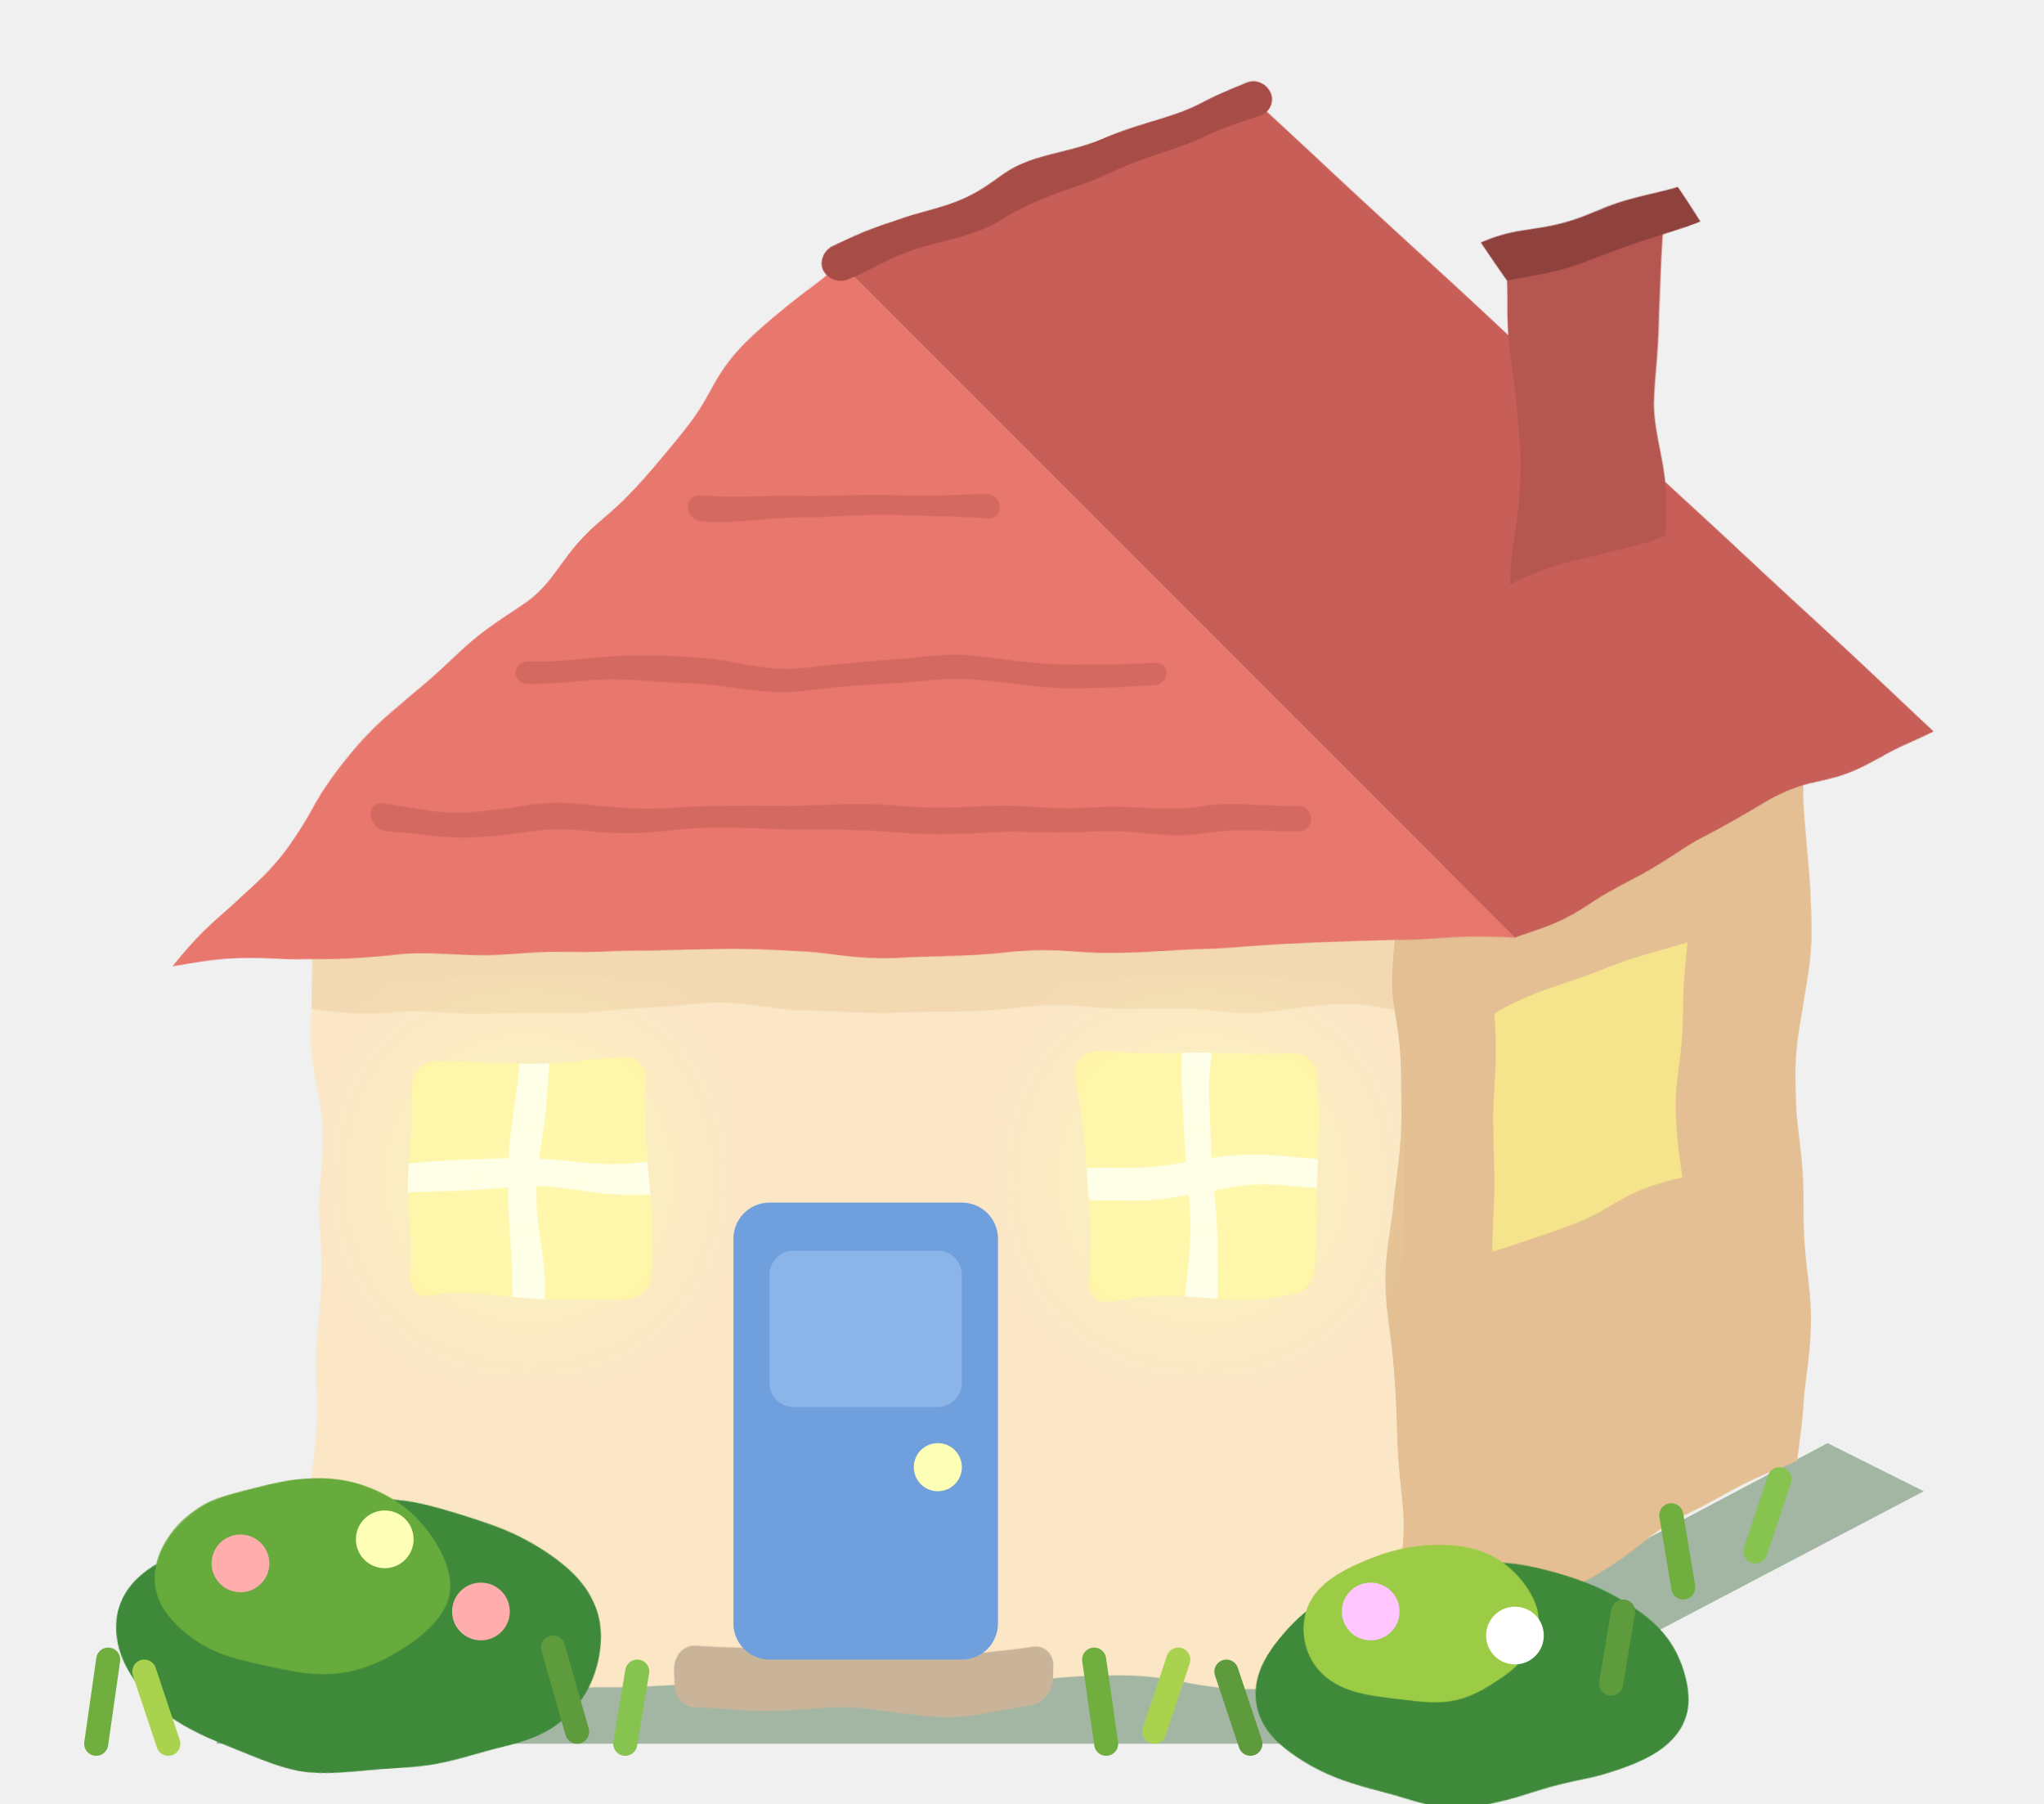
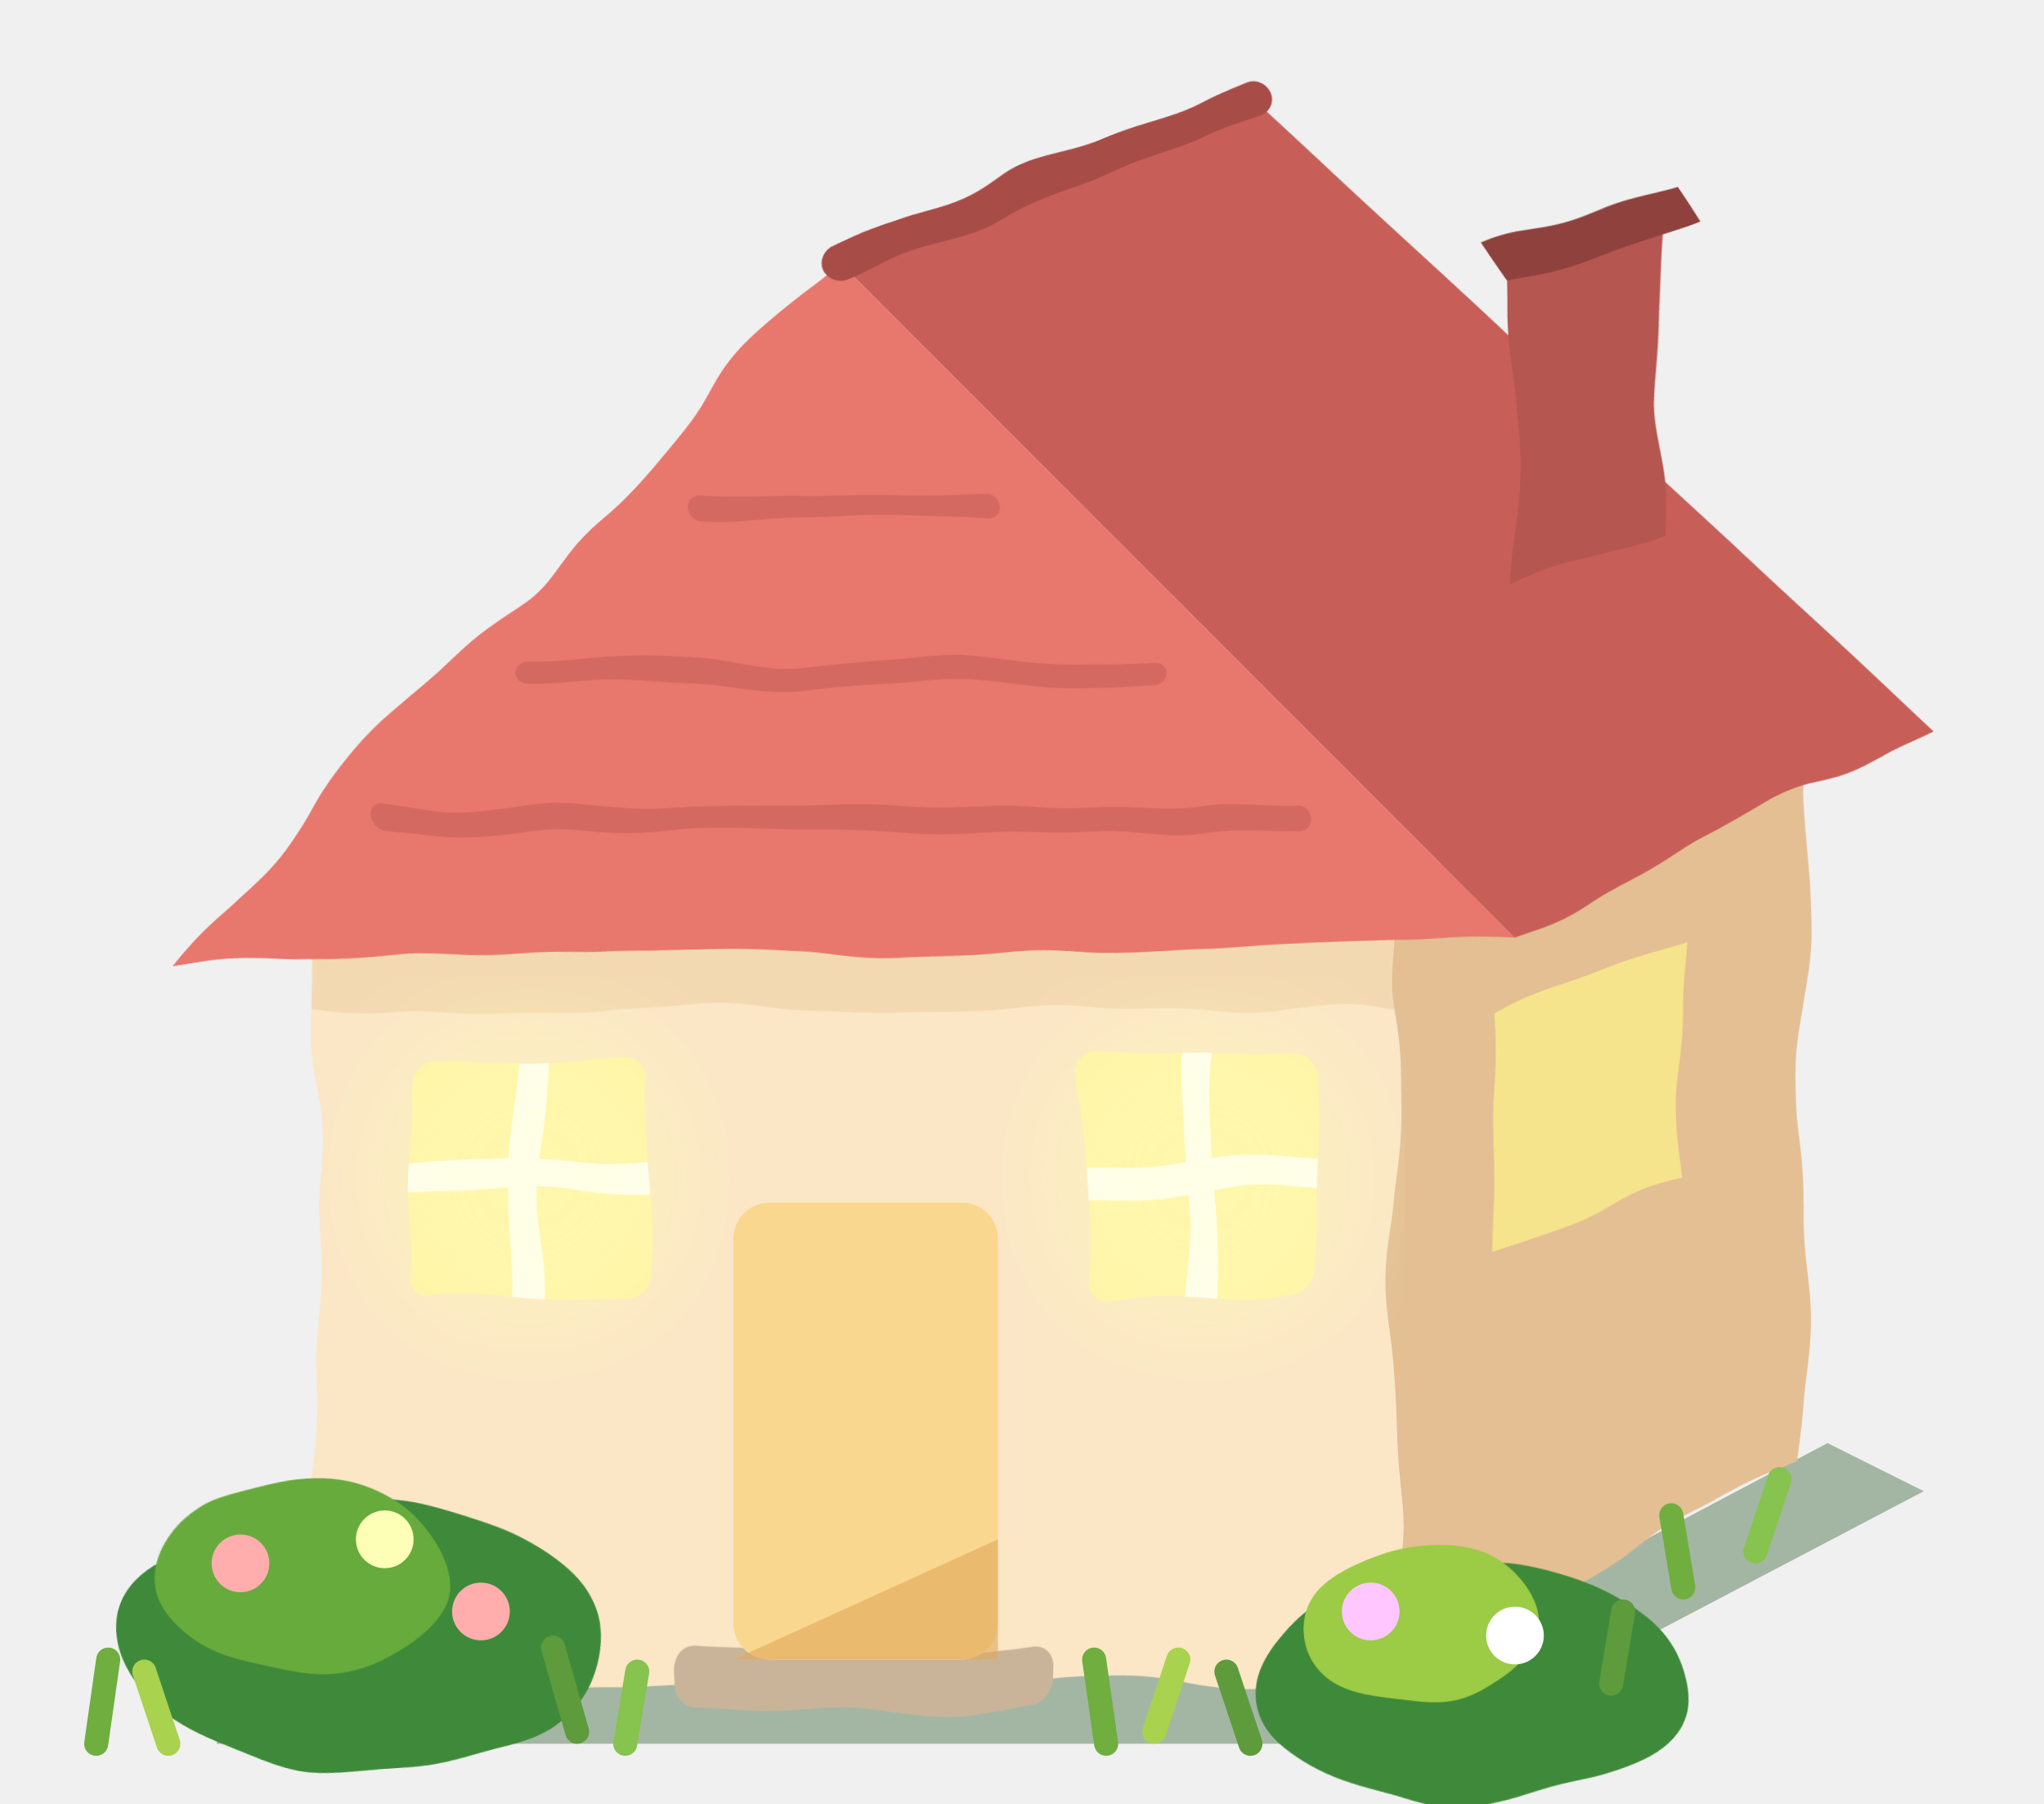
<svg xmlns="http://www.w3.org/2000/svg" viewBox="0 0 170 150">
  <defs>
    <filter id="brush" x="-5%" y="-5%" width="110%" height="110%">
      <feTurbulence type="fractalNoise" baseFrequency="0.06" numOctaves="2" seed="5" />
      <feDisplacementMap in="SourceGraphic" scale="3" />
    </filter>
    <filter id="glow">
      <feGaussianBlur stdDeviation="4" />
    </filter>
  </defs>
  <path d="M20 138 L118 138 L152 120 L160 124 L120 145 L18 145 Z" fill="#2f5e2f" opacity="0.4" />
  <g filter="url(#brush)">
    <path d="M116 74 L150 60 L150 122 L116 140 Z" fill="#e3bf93" />
    <path d="M124 84 L140 78 L140 98 L124 104 Z" fill="#f6e48c" />
    <rect x="26" y="74" width="90" height="66" fill="#fbe6c6" />
    <rect x="26" y="74" width="90" height="10" fill="#efd3aa" opacity="0.7" />
    <path d="M70 22 L104 8 L160 60 L126 78 Z" fill="#c75f58" />
    <path d="M14 80 L70 22 L126 78 Z" fill="#e8776d" />
    <path d="M70 22 L104 8" stroke="#a84c47" stroke-width="3" stroke-linecap="round" />
    <g stroke="#c75f58" stroke-width="2" opacity="0.6" stroke-linecap="round">
      <path d="M44 56 L96 56" />
      <path d="M32 68 L108 68" />
      <path d="M58 42 L82 42" />
    </g>
    <path d="M126 22 L138 17 L138 44 L126 49 Z" fill="#b65650" />
    <path d="M124 21 L139 15 L141 18 L126 24 Z" fill="#8f413d" />
    <rect x="34" y="88" width="20" height="20" rx="2" fill="#fff3a6" />
    <rect x="90" y="88" width="20" height="20" rx="2" fill="#fff3a6" />
    <g stroke="#ffffff" stroke-width="2.5">
      <path d="M44 88 V108 M34 98 H54" />
      <path d="M100 88 V108 M90 98 H110" />
    </g>
    <rect x="56" y="137" width="32" height="5" rx="2" fill="#c9b49a" />
  </g>
-   <g id="door">
-     <rect x="61" y="100" width="22" height="38" rx="3" fill="#6f9fdc" />
-     <rect x="64" y="104" width="16" height="13" rx="2" fill="#8bb4e8" />
-     <circle cx="78" cy="122" r="2" fill="#fdffb6" />
-   </g>
+   <rect x="61" y="100" width="22" height="38" rx="3" fill="#fff0b8" />
+   <rect x="61" y="100" width="22" height="38" rx="3" fill="#f5c26b" opacity="0.55" />
+   <path d="M61 138 L83 138 L83 128 Z" fill="#e0a95a" opacity="0.6" />
  <circle cx="44" cy="98" r="14" fill="#fdffb6" opacity="0.35" filter="url(#glow)" />
  <circle cx="100" cy="98" r="14" fill="#fdffb6" opacity="0.35" filter="url(#glow)" />
  <g filter="url(#brush)">
    <ellipse cx="30" cy="136" rx="20" ry="11" fill="#3f8a3a" />
    <ellipse cx="25" cy="131" rx="12" ry="8" fill="#68ab3d" />
    <ellipse cx="122" cy="140" rx="18" ry="10" fill="#3f8a3a" />
    <ellipse cx="118" cy="135" rx="10" ry="7" fill="#9ccb45" />
  </g>
  <g>
    <circle cx="20" cy="130" r="2.4" fill="#ffadad" />
    <circle cx="32" cy="128" r="2.4" fill="#fdffb6" />
    <circle cx="40" cy="134" r="2.4" fill="#ffadad" />
    <circle cx="114" cy="134" r="2.4" fill="#ffc6ff" />
    <circle cx="126" cy="136" r="2.4" fill="#ffffff" />
  </g>
  <g stroke-linecap="round" stroke-width="2">
    <path d="M48 144 l-2 -7" stroke="#5d9b3c" />
    <path d="M52 145 l1 -6" stroke="#86c34f" />
    <path d="M92 145 l-1 -7" stroke="#6fae3f" />
    <path d="M96 144 l2 -6" stroke="#a9d24e" />
    <path d="M104 145 l-2 -6" stroke="#5d9b3c" />
    <path d="M140 132 l-1 -6" stroke="#6fae3f" />
    <path d="M146 129 l2 -6" stroke="#86c34f" />
    <path d="M8 145 l1 -7" stroke="#6fae3f" />
    <path d="M14 145 l-2 -6" stroke="#a9d24e" />
    <path d="M134 140 l1 -6" stroke="#5d9b3c" />
  </g>
</svg>
